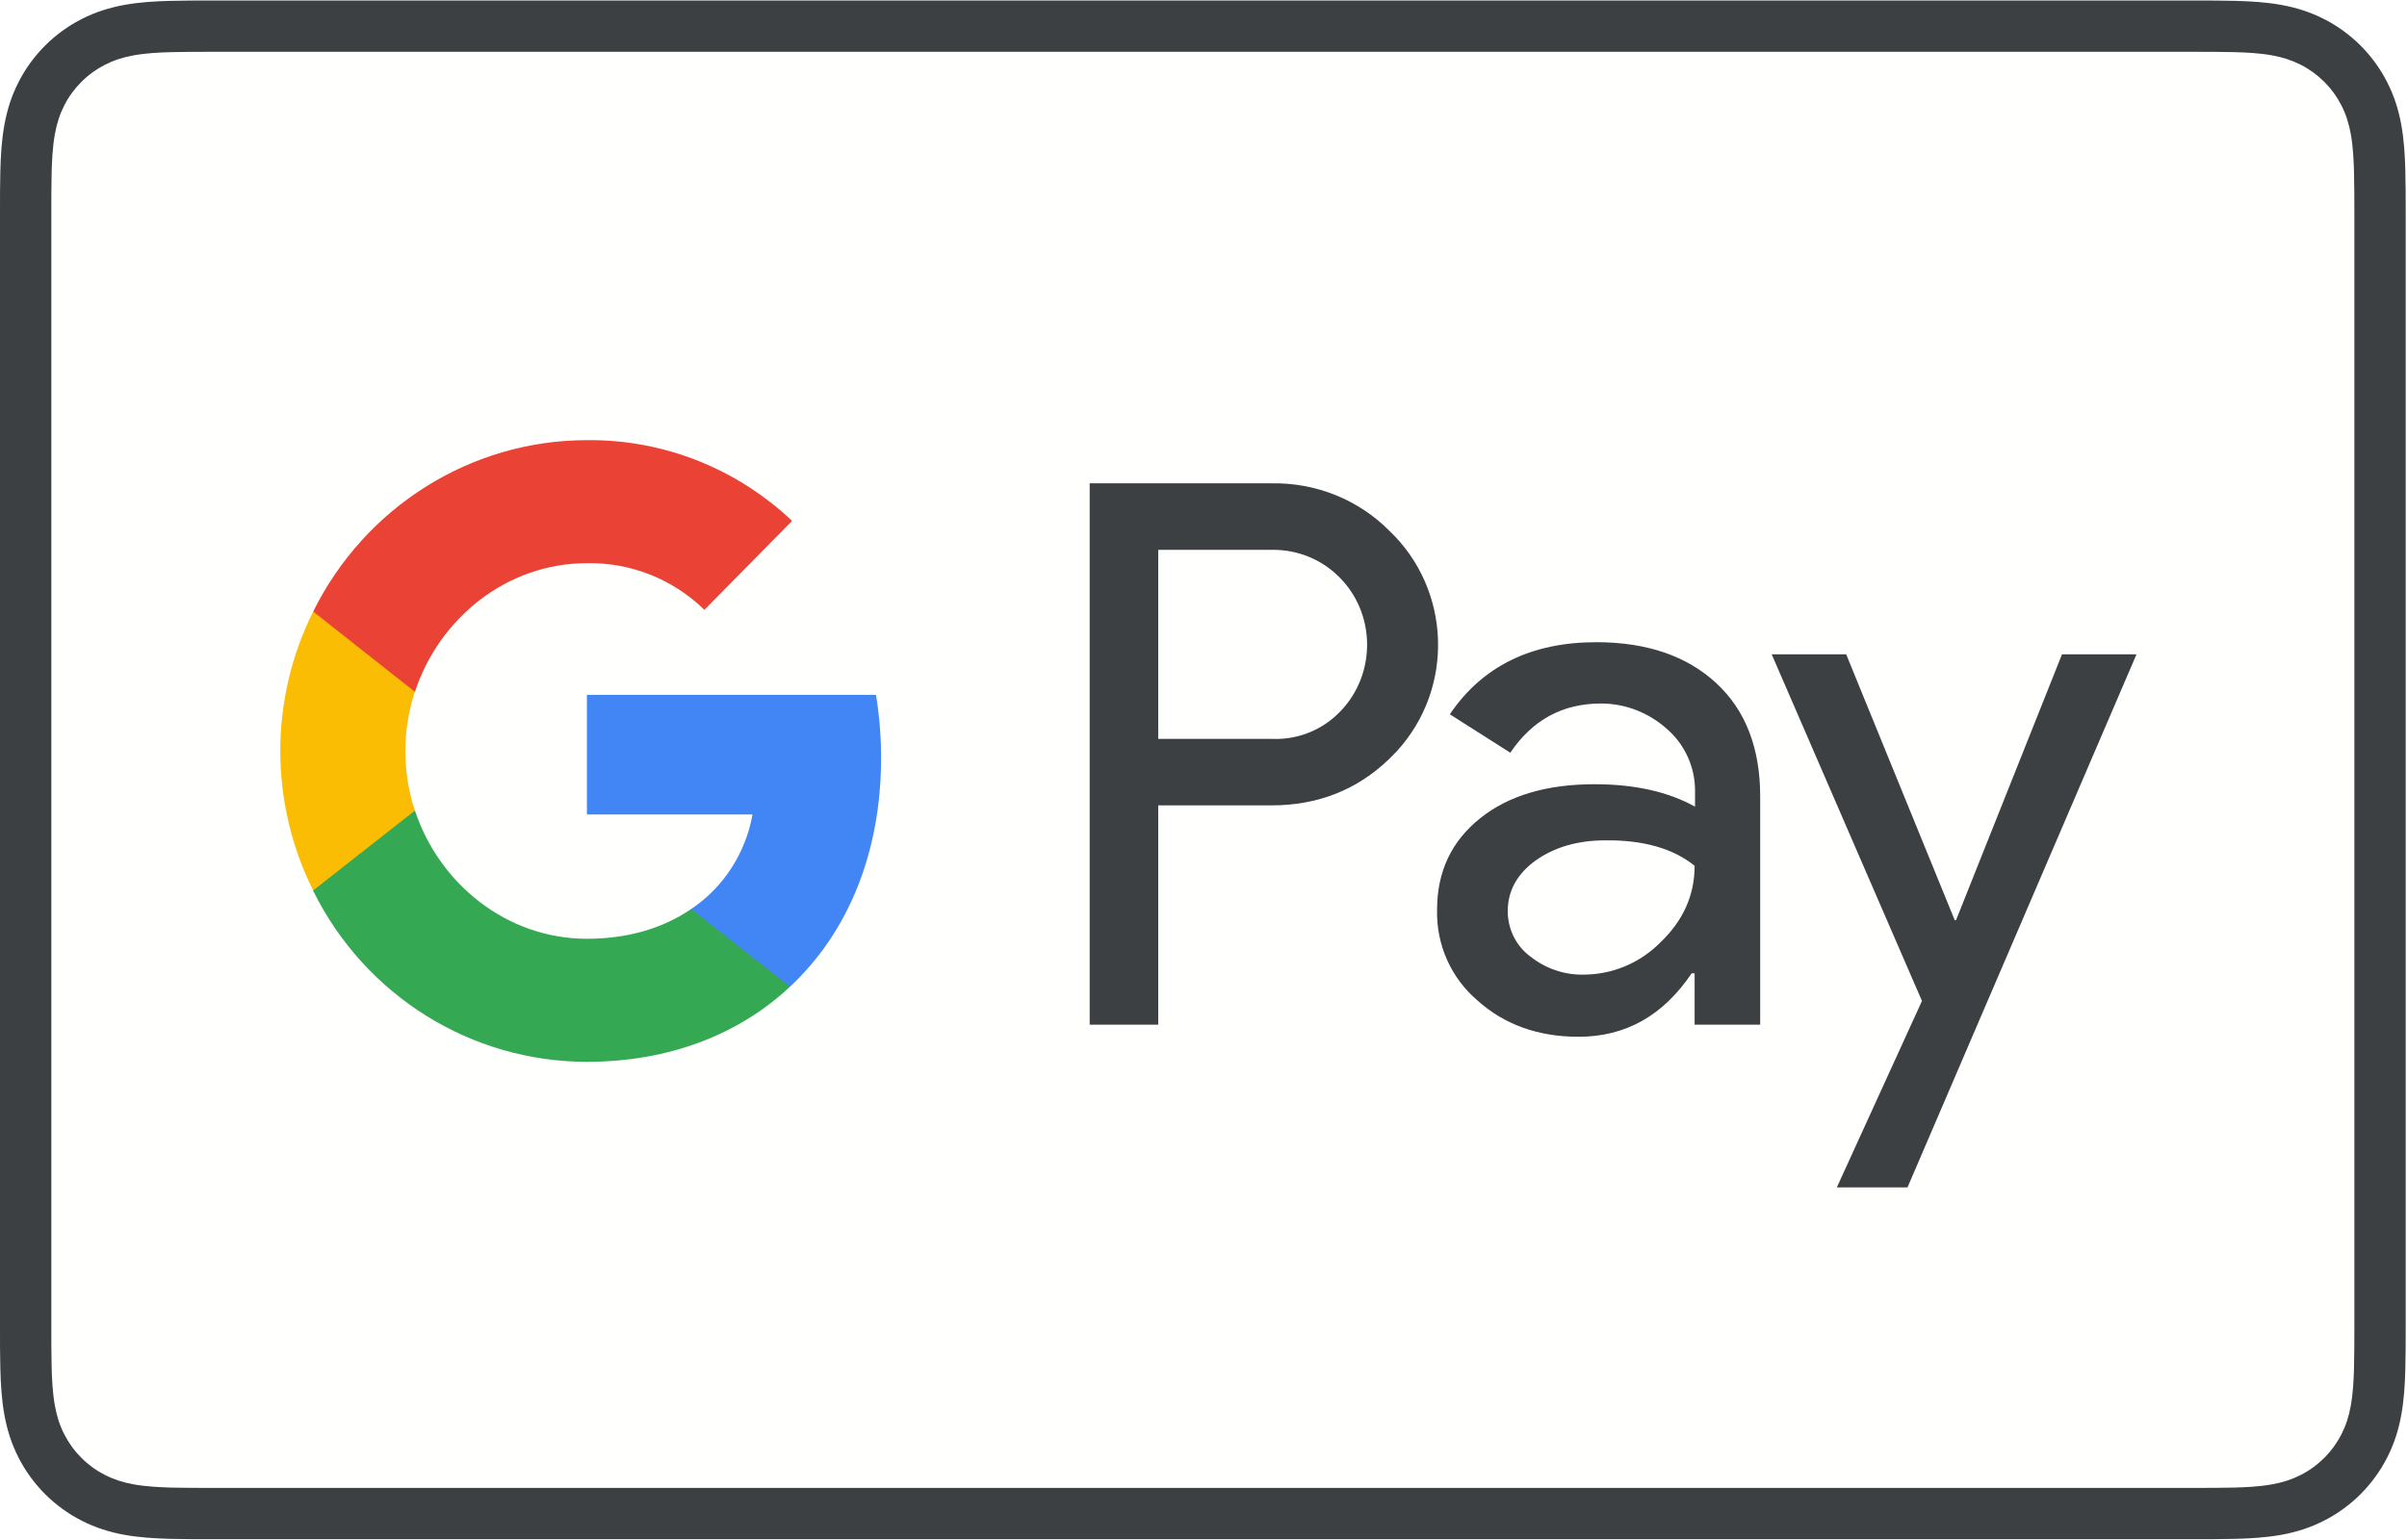
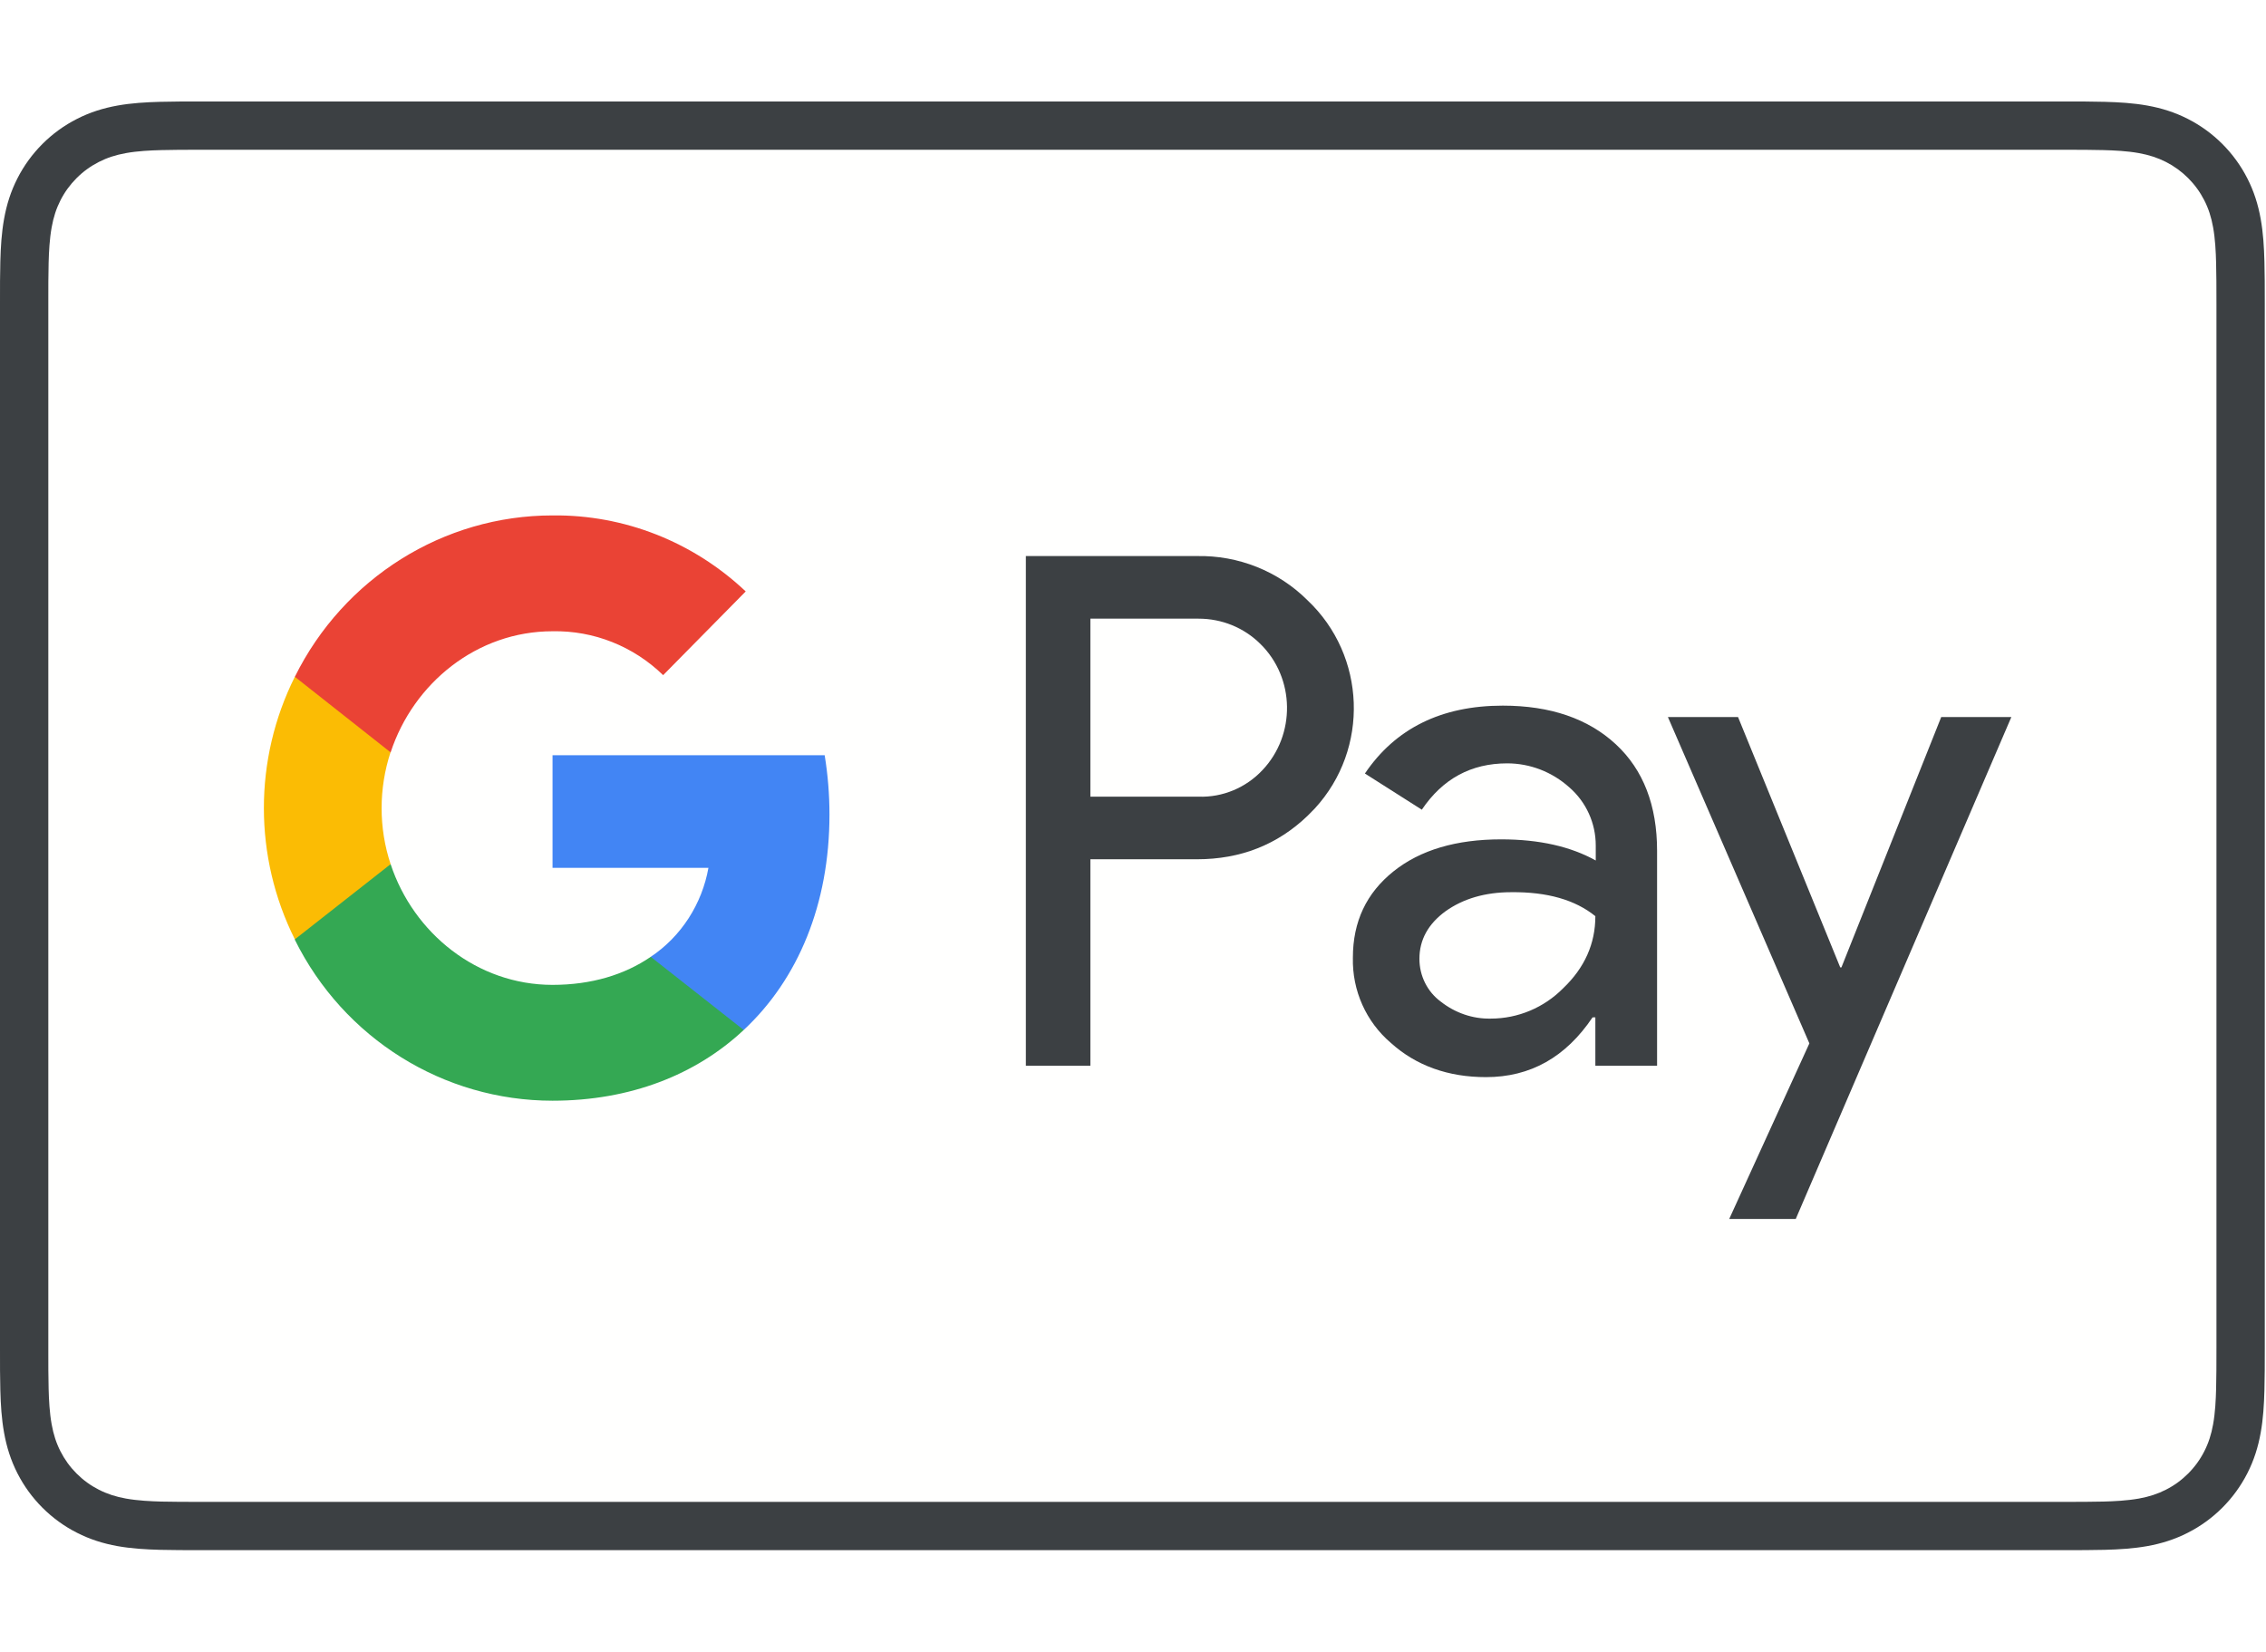
- <svg xmlns="http://www.w3.org/2000/svg" width="425px" height="272px" viewBox="0 0 425 272" version="1.1">
+ <svg xmlns="http://www.w3.org/2000/svg" width="48" height="35" viewBox="0 0 425 272" version="1.1">
  <g id="Page-1" stroke="none" stroke-width="1" fill="none" fill-rule="evenodd">
    <g id="GooglePay_mark_800_gray">
      <g id="border">
        <path d="M386.731,0.09 L38.04,0.09 C36.587,0.09 35.132,0.09 33.682,0.097 C32.458,0.108 31.237,0.121 30.012,0.154 C27.346,0.226 24.657,0.382 22.024,0.857 C19.35,1.336 16.86,2.121 14.433,3.357 C12.043,4.57 9.86,6.158 7.963,8.051 C6.069,9.946 4.481,12.126 3.267,14.516 C2.03,16.942 1.245,19.43 0.767,22.105 C0.29,24.739 0.133,27.424 0.062,30.086 C0.028,31.31 0.013,32.531 0.005,33.751 C-0.003,35.203 1.08420217e-19,36.655 1.08420217e-19,38.109 L1.08420217e-19,233.841 C1.08420217e-19,235.295 -0.003,236.744 0.005,238.198 C0.013,239.419 0.028,240.643 0.062,241.863 C0.133,244.523 0.29,247.211 0.767,249.842 C1.245,252.517 2.03,255.005 3.267,257.434 C4.481,259.821 6.069,262.004 7.963,263.897 C9.86,265.792 12.043,267.38 14.433,268.59 C16.86,269.829 19.35,270.614 22.024,271.096 C24.657,271.565 27.346,271.724 30.012,271.796 C31.237,271.824 32.458,271.842 33.682,271.847 C35.132,271.858 36.587,271.858 38.04,271.858 L386.731,271.858 C388.181,271.858 389.636,271.858 391.086,271.847 C392.308,271.842 393.529,271.824 394.758,271.796 C397.42,271.724 400.109,271.565 402.747,271.096 C405.419,270.614 407.908,269.829 410.338,268.59 C412.727,267.38 414.906,265.792 416.805,263.897 C418.696,262.004 420.285,259.821 421.501,257.434 C422.741,255.005 423.526,252.517 424.001,249.842 C424.478,247.211 424.632,244.523 424.704,241.863 C424.737,240.643 424.753,239.419 424.76,238.198 C424.771,236.744 424.771,235.295 424.771,233.841 L424.771,38.109 C424.771,36.655 424.771,35.203 424.76,33.751 C424.753,32.531 424.737,31.31 424.704,30.086 C424.632,27.424 424.478,24.739 424.001,22.105 C423.526,19.43 422.741,16.942 421.501,14.516 C420.285,12.126 418.696,9.946 416.805,8.051 C414.906,6.158 412.727,4.57 410.338,3.357 C407.908,2.121 405.419,1.336 402.747,0.857 C400.109,0.382 397.42,0.226 394.758,0.154 C393.529,0.121 392.308,0.108 391.086,0.097 C389.636,0.09 388.181,0.09 386.731,0.09" id="Fill-1" fill="#3C4043" />
        <path d="M386.731,9.148 L391.022,9.156 C392.182,9.164 393.344,9.176 394.512,9.21 C396.544,9.264 398.923,9.374 401.141,9.771 C403.065,10.118 404.682,10.646 406.232,11.433 C407.764,12.211 409.165,13.231 410.389,14.452 C411.619,15.683 412.64,17.086 413.428,18.632 C414.213,20.171 414.737,21.777 415.083,23.716 C415.478,25.909 415.589,28.291 415.643,30.335 C415.676,31.487 415.691,32.641 415.696,33.823 C415.707,35.252 415.707,36.678 415.707,38.109 L415.707,233.841 C415.707,235.272 415.707,236.698 415.696,238.155 C415.691,239.309 415.676,240.463 415.643,241.62 C415.589,243.659 415.478,246.041 415.078,248.257 C414.737,250.17 414.213,251.776 413.423,253.322 C412.637,254.866 411.619,256.267 410.395,257.49 C409.163,258.721 407.767,259.737 406.217,260.522 C404.677,261.306 403.065,261.835 401.159,262.176 C398.895,262.578 396.419,262.691 394.553,262.74 C393.38,262.768 392.213,262.784 391.014,262.789 C389.59,262.799 388.158,262.799 386.731,262.799 L38.04,262.799 C38.022,262.799 38.004,262.799 37.983,262.799 C36.574,262.799 35.16,262.799 33.726,262.789 C32.556,262.784 31.388,262.768 30.259,262.743 C28.35,262.691 25.871,262.578 23.628,262.178 C21.703,261.835 20.091,261.306 18.531,260.511 C16.996,259.734 15.6,258.719 14.369,257.485 C13.147,256.267 12.131,254.869 11.345,253.322 C10.558,251.779 10.032,250.168 9.685,248.232 C9.287,246.018 9.177,243.648 9.121,241.62 C9.09,240.461 9.077,239.299 9.069,238.147 L9.064,234.741 L9.064,37.211 L9.069,33.813 C9.077,32.651 9.09,31.492 9.121,30.333 C9.177,28.301 9.287,25.929 9.69,23.698 C10.032,21.782 10.558,20.169 11.348,18.617 C12.128,17.083 13.147,15.683 14.374,14.457 C15.598,13.231 17.002,12.216 18.544,11.431 C20.086,10.643 21.703,10.118 23.628,9.771 C25.845,9.374 28.224,9.264 30.261,9.21 C31.421,9.176 32.584,9.164 33.736,9.156 L38.04,9.148 L386.731,9.148" id="wihit-fill" fill="#FFFFFE" />
      </g>
      <g id="GPay-logo" transform="translate(48.75904, 76.98113)">
        <g id="Pay" transform="translate(143.5699, 7.624798)" fill="#3C4043">
          <path d="M12.177,57.643 L12.177,96.377 L0.075,96.377 L0.075,0.762 L32.172,0.762 C39.914,0.61 47.431,3.584 52.918,9.074 C63.892,19.443 64.569,36.904 54.271,48.112 C53.82,48.57 53.369,49.027 52.918,49.485 C47.28,54.899 40.365,57.643 32.172,57.643 L12.177,57.643 Z M12.177,12.505 L12.177,45.901 L32.472,45.901 C36.982,46.054 41.342,44.224 44.424,40.945 C50.738,34.312 50.588,23.637 44.048,17.232 C40.966,14.182 36.832,12.505 32.472,12.505 L12.177,12.505 Z" id="Shape" fill-rule="nonzero" />
          <path d="M89.524,28.822 C98.469,28.822 105.535,31.262 110.722,36.065 C115.908,40.869 118.464,47.579 118.464,56.042 L118.464,96.377 L106.888,96.377 L106.888,87.304 L106.362,87.304 C101.326,94.776 94.711,98.512 86.367,98.512 C79.302,98.512 73.288,96.377 68.553,92.108 C63.892,88.143 61.262,82.272 61.412,76.095 C61.412,69.309 63.968,63.972 69.004,59.931 C74.04,55.89 80.805,53.907 89.224,53.907 C96.44,53.907 102.303,55.28 106.963,57.872 L106.963,55.051 C106.963,50.857 105.159,46.893 102.002,44.148 C98.77,41.25 94.636,39.649 90.351,39.649 C83.586,39.649 78.249,42.546 74.341,48.341 L63.667,41.555 C69.38,33.092 78.024,28.822 89.524,28.822 Z M73.89,76.324 C73.89,79.527 75.393,82.5 77.874,84.33 C80.58,86.465 83.887,87.609 87.269,87.533 C92.381,87.533 97.267,85.474 100.875,81.814 C104.859,78.002 106.888,73.503 106.888,68.318 C103.13,65.268 97.868,63.743 91.103,63.82 C86.217,63.82 82.083,65.04 78.776,67.403 C75.543,69.767 73.89,72.741 73.89,76.324 Z" id="Shape" fill-rule="nonzero" />
          <polygon id="Path" points="184.912 30.957 144.472 125.123 131.994 125.123 147.028 92.184 120.493 30.957 133.648 30.957 152.816 77.925 153.041 77.925 171.758 30.957" />
        </g>
        <g id="Super-G">
          <path d="M106.813,56.881 C106.813,53.145 106.512,49.409 105.911,45.749 L54.872,45.749 L54.872,66.869 L84.112,66.869 C82.91,73.656 79.001,79.755 73.288,83.568 L73.288,97.292 L90.727,97.292 C100.95,87.761 106.813,73.656 106.813,56.881 Z" id="Path" fill="#4285F4" />
          <path d="M54.872,110.56 C69.455,110.56 81.782,105.68 90.727,97.292 L73.288,83.568 C68.402,86.923 62.164,88.829 54.872,88.829 C40.741,88.829 28.789,79.145 24.505,66.183 L6.54,66.183 L6.54,80.365 C15.71,98.894 34.427,110.56 54.872,110.56 Z" id="Path" fill="#34A853" />
          <path d="M24.505,66.183 C22.25,59.397 22.25,52.001 24.505,45.139 L24.505,31.033 L6.54,31.033 C-1.203,46.511 -1.203,64.811 6.54,80.289 L24.505,66.183 Z" id="Path" fill="#FBBC04" />
          <path d="M54.872,22.493 C62.615,22.341 70.056,25.314 75.618,30.728 L91.103,15.021 C81.256,5.719 68.327,0.61 54.872,0.762 C34.427,0.762 15.71,12.505 6.54,31.033 L24.505,45.215 C28.789,32.177 40.741,22.493 54.872,22.493 Z" id="Path" fill="#EA4335" />
        </g>
      </g>
    </g>
  </g>
</svg>
